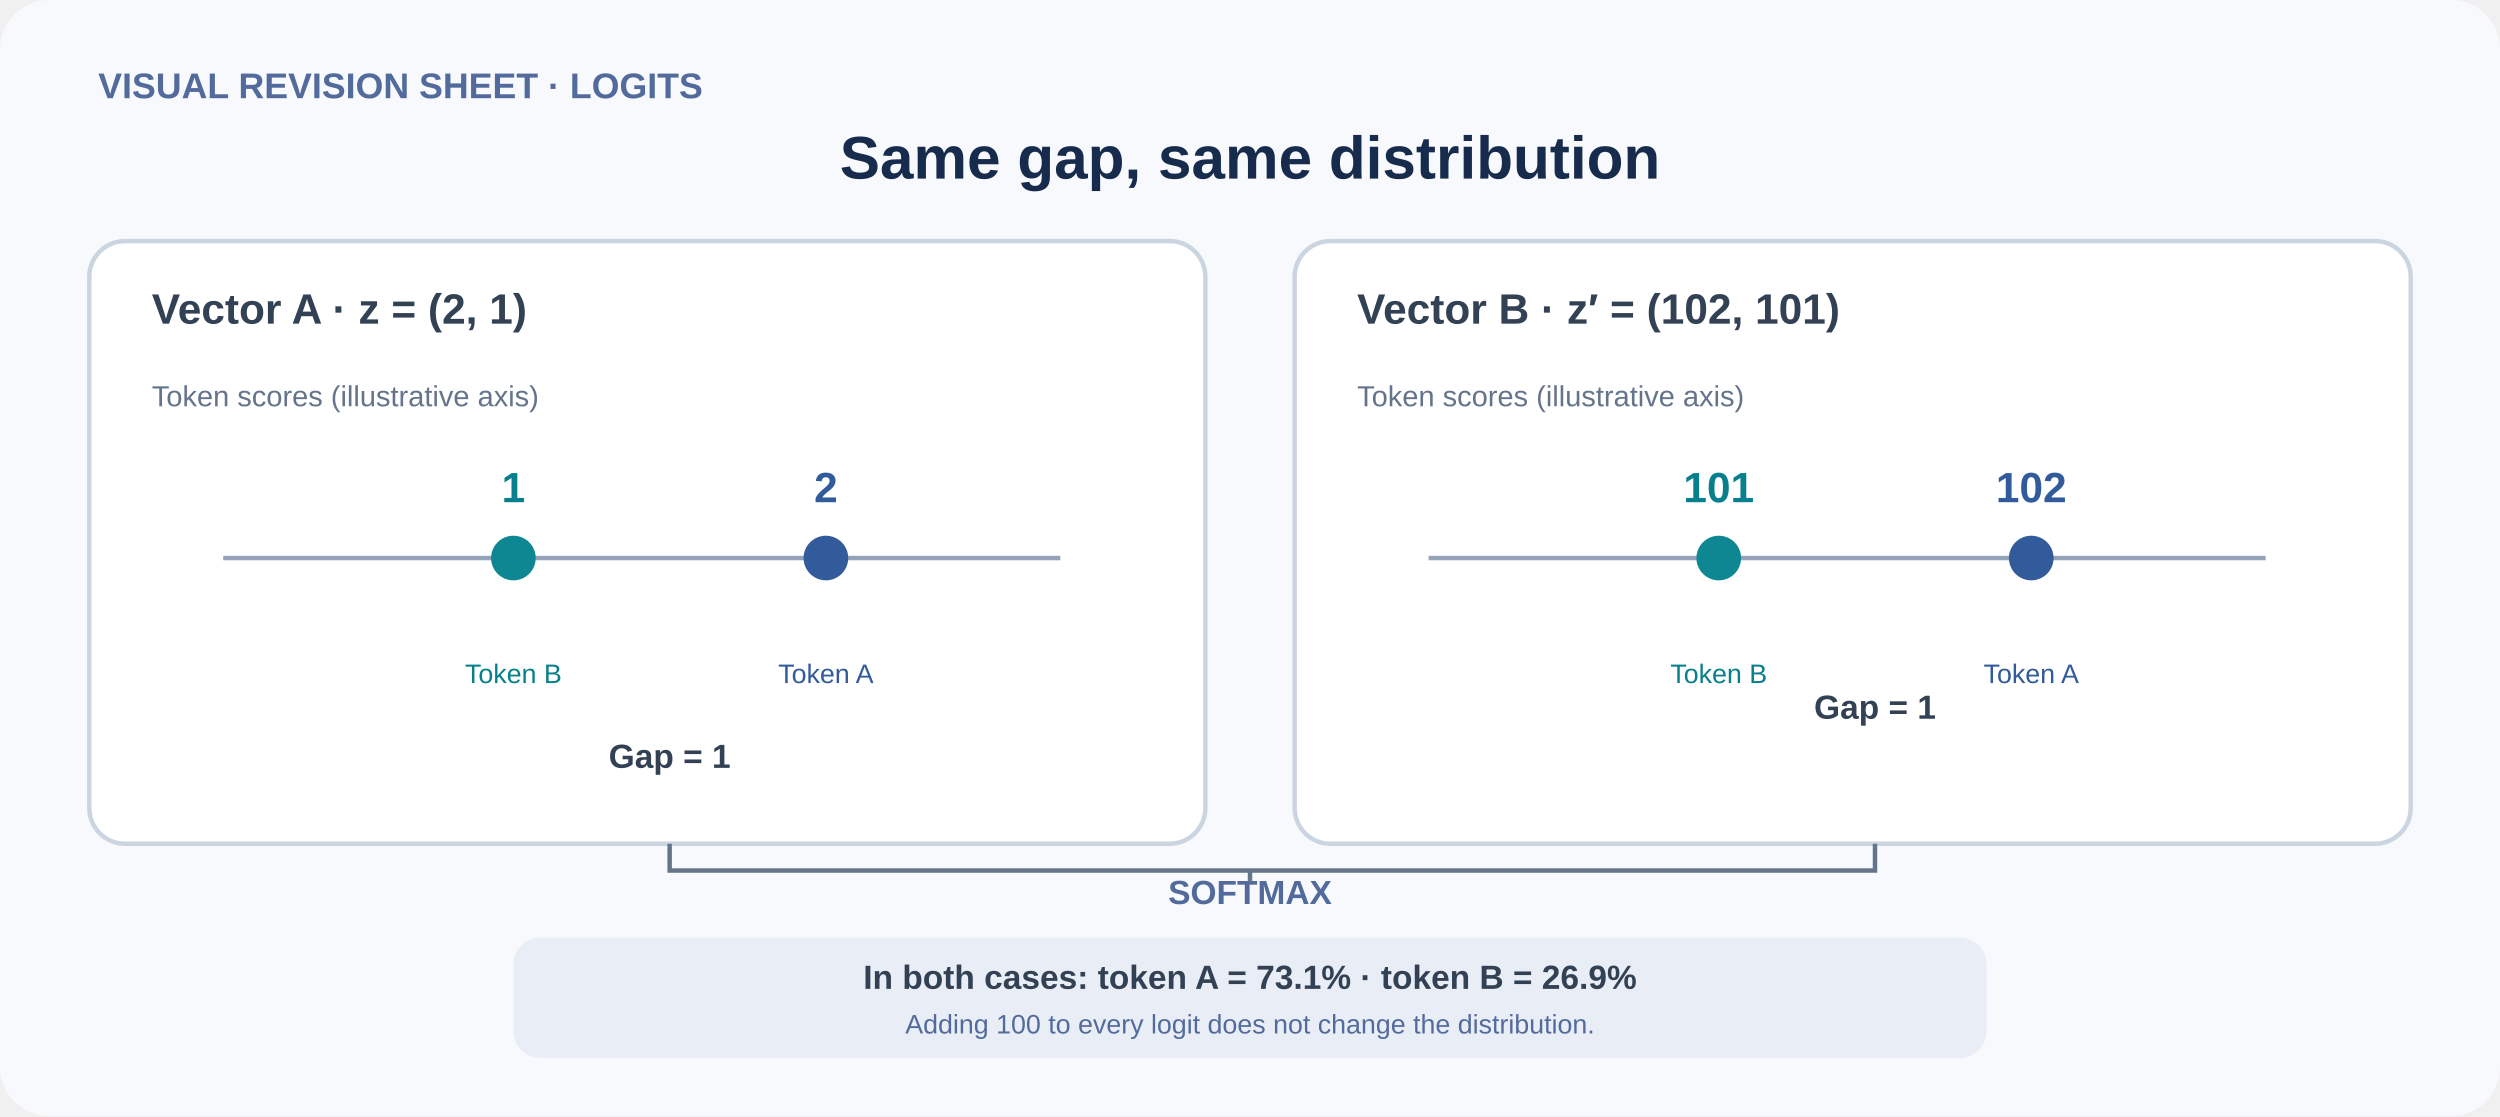
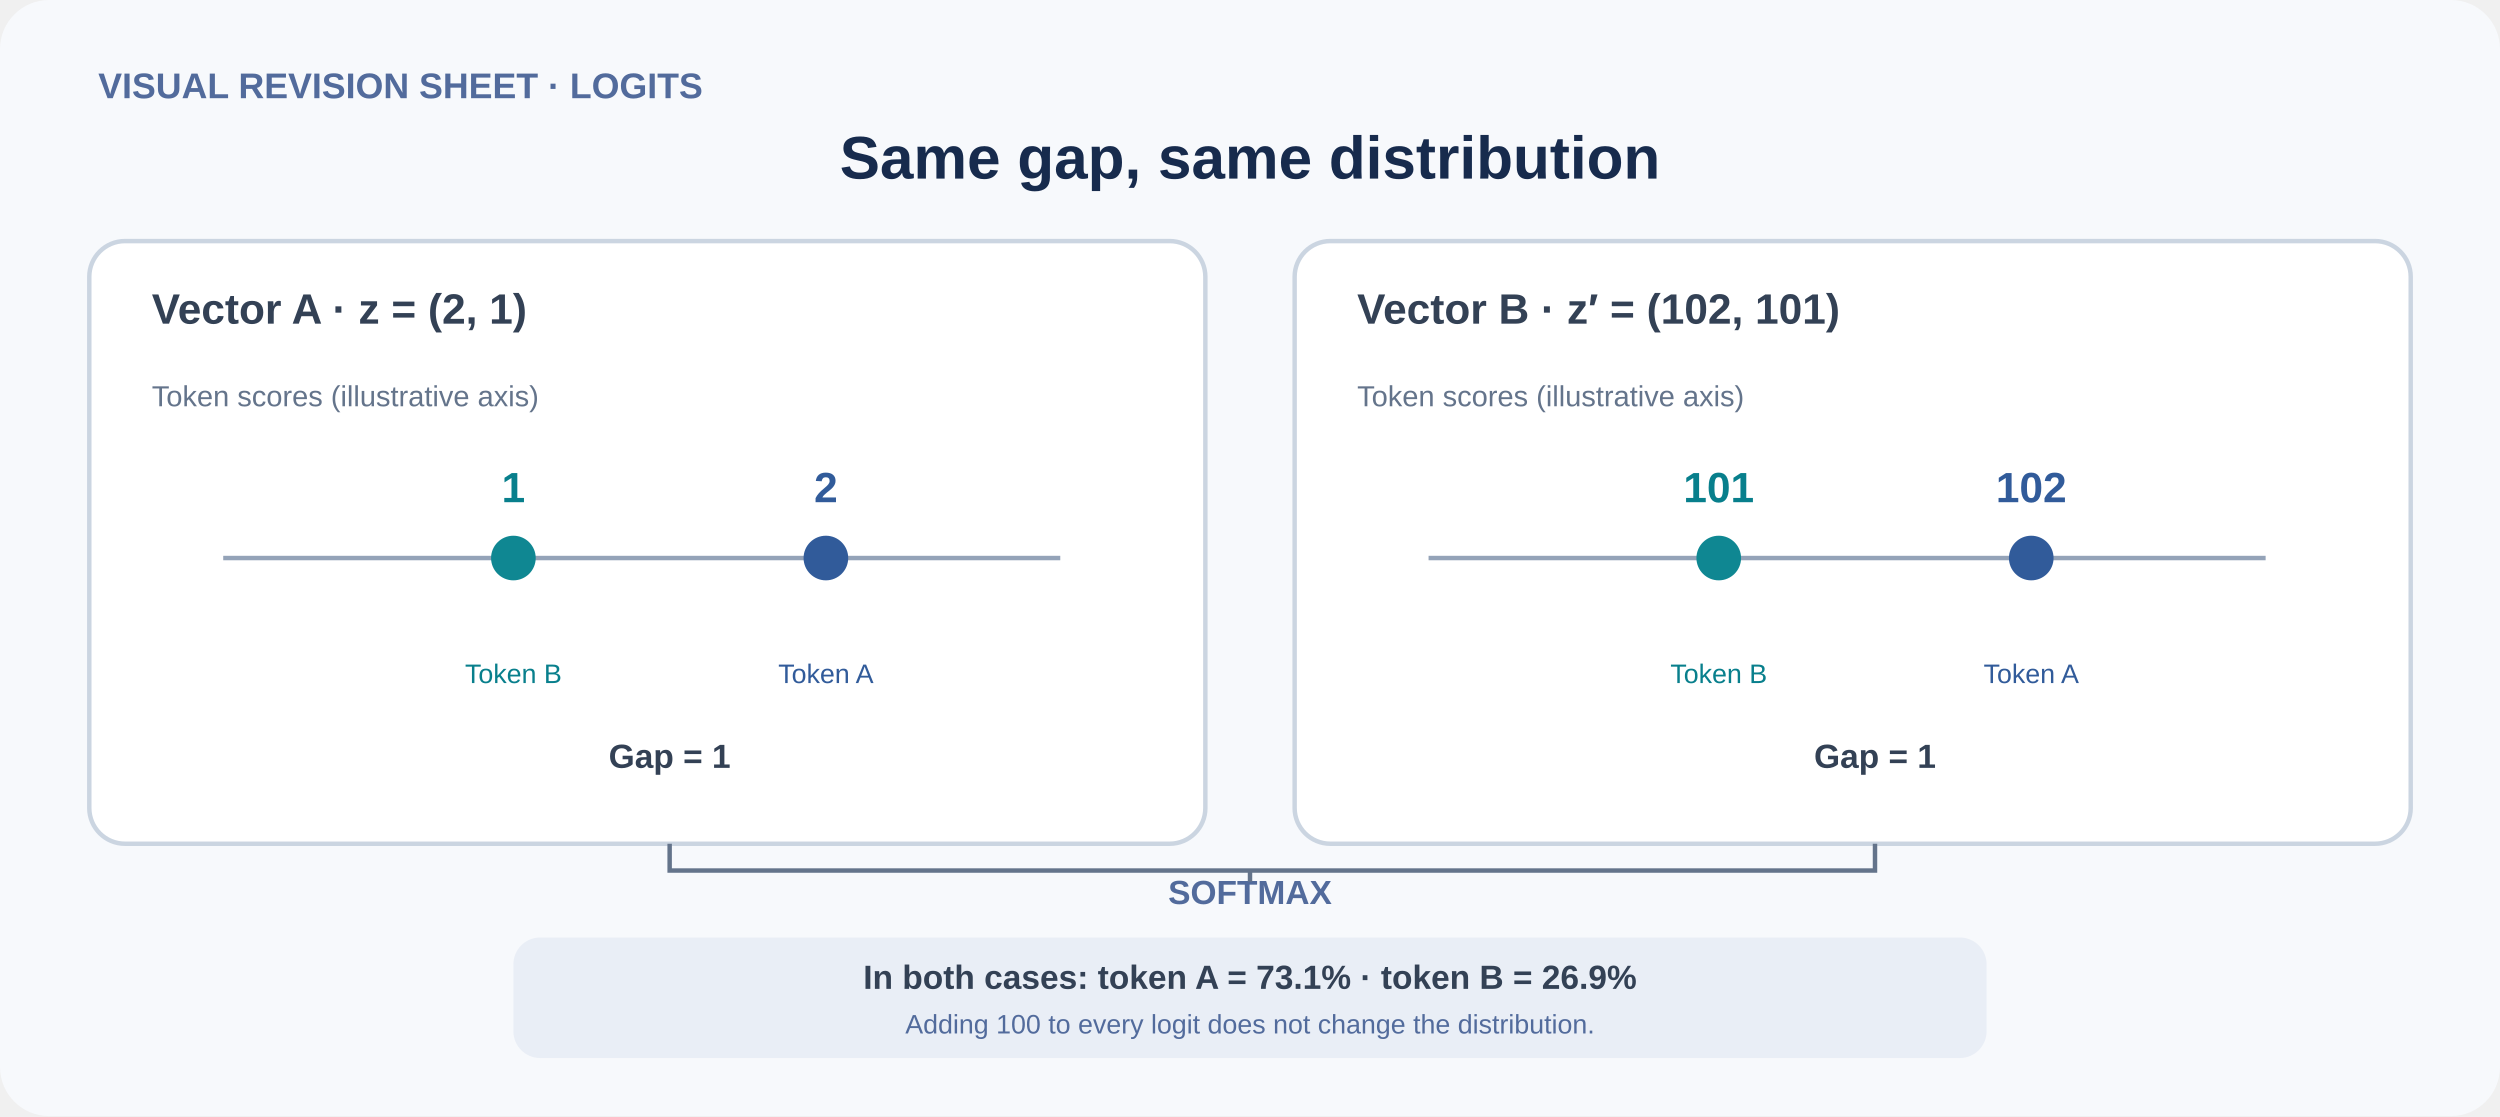
<svg xmlns="http://www.w3.org/2000/svg" width="1120" height="500" viewBox="0 0 1120 500" role="img" aria-labelledby="title desc">
  <rect width="1120" height="500" rx="22" fill="#f7f9fc" />
  <text x="44" y="44" font-family="Arial,sans-serif" font-size="16" font-weight="700" fill="#526b9c">VISUAL REVISION SHEET · LOGITS</text>
  <text x="560" y="80" text-anchor="middle" font-family="Arial,sans-serif" font-size="27" font-weight="700" fill="#172b4d">Same gap, same distribution</text>
  <rect x="40" y="108" width="500" height="270" rx="16" fill="#fff" stroke="#cbd5e1" stroke-width="2" />
  <rect x="580" y="108" width="500" height="270" rx="16" fill="#fff" stroke="#cbd5e1" stroke-width="2" />
  <text x="68" y="145" font-family="Arial,sans-serif" font-size="19" font-weight="700" fill="#334155">Vector A · z = (2, 1)</text>
  <text x="608" y="145" font-family="Arial,sans-serif" font-size="19" font-weight="700" fill="#334155">Vector B · z′ = (102, 101)</text>
  <text x="68" y="182" font-family="Arial,sans-serif" font-size="13" fill="#64748b">Token scores (illustrative axis)</text>
  <text x="608" y="182" font-family="Arial,sans-serif" font-size="13" fill="#64748b">Token scores (illustrative axis)</text>
  <path d="M100 250H475M640 250H1015" stroke="#94a3b8" stroke-width="2" />
  <circle cx="230" cy="250" r="10" fill="#0f8792" />
  <circle cx="370" cy="250" r="10" fill="#315b9a" />
  <circle cx="770" cy="250" r="10" fill="#0f8792" />
  <circle cx="910" cy="250" r="10" fill="#315b9a" />
  <text x="230" y="225" text-anchor="middle" font-family="Arial,sans-serif" font-size="19" font-weight="700" fill="#087f8c">1</text>
  <text x="370" y="225" text-anchor="middle" font-family="Arial,sans-serif" font-size="19" font-weight="700" fill="#315b9a">2</text>
  <text x="770" y="225" text-anchor="middle" font-family="Arial,sans-serif" font-size="19" font-weight="700" fill="#087f8c">101</text>
  <text x="910" y="225" text-anchor="middle" font-family="Arial,sans-serif" font-size="19" font-weight="700" fill="#315b9a">102</text>
  <text x="230" y="306" text-anchor="middle" font-family="Arial,sans-serif" font-size="12" fill="#087f8c">Token B</text>
  <text x="370" y="306" text-anchor="middle" font-family="Arial,sans-serif" font-size="12" fill="#315b9a">Token A</text>
  <text x="770" y="306" text-anchor="middle" font-family="Arial,sans-serif" font-size="12" fill="#087f8c">Token B</text>
  <text x="910" y="306" text-anchor="middle" font-family="Arial,sans-serif" font-size="12" fill="#315b9a">Token A</text>
  <text x="300" y="344" text-anchor="middle" font-family="Arial,sans-serif" font-size="15" font-weight="700" fill="#334155">Gap = 1</text>
-   <text x="840" y="322" text-anchor="middle" font-family="Arial,sans-serif" font-size="15" font-weight="700" fill="#334155">Gap = 1</text>
+   <text x="840" y="344" text-anchor="middle" font-family="Arial,sans-serif" font-size="15" font-weight="700" fill="#334155">Gap = 1</text>
  <text x="560" y="405" text-anchor="middle" font-family="Arial,sans-serif" font-size="15" font-weight="700" fill="#526b9c">SOFTMAX</text>
  <path d="M300 378V390H560M840 378V390H560V395" fill="none" stroke="#64748b" stroke-width="2" />
  <rect x="230" y="420" width="660" height="54" rx="12" fill="#e9eef6" />
  <text x="560" y="443" text-anchor="middle" font-family="Arial,sans-serif" font-size="15" font-weight="700" fill="#334155">In both cases: token A = 73.1% · token B = 26.9%</text>
  <text x="560" y="463" text-anchor="middle" font-family="Arial,sans-serif" font-size="12" fill="#526b9c">Adding 100 to every logit does not change the distribution.</text>
</svg>
